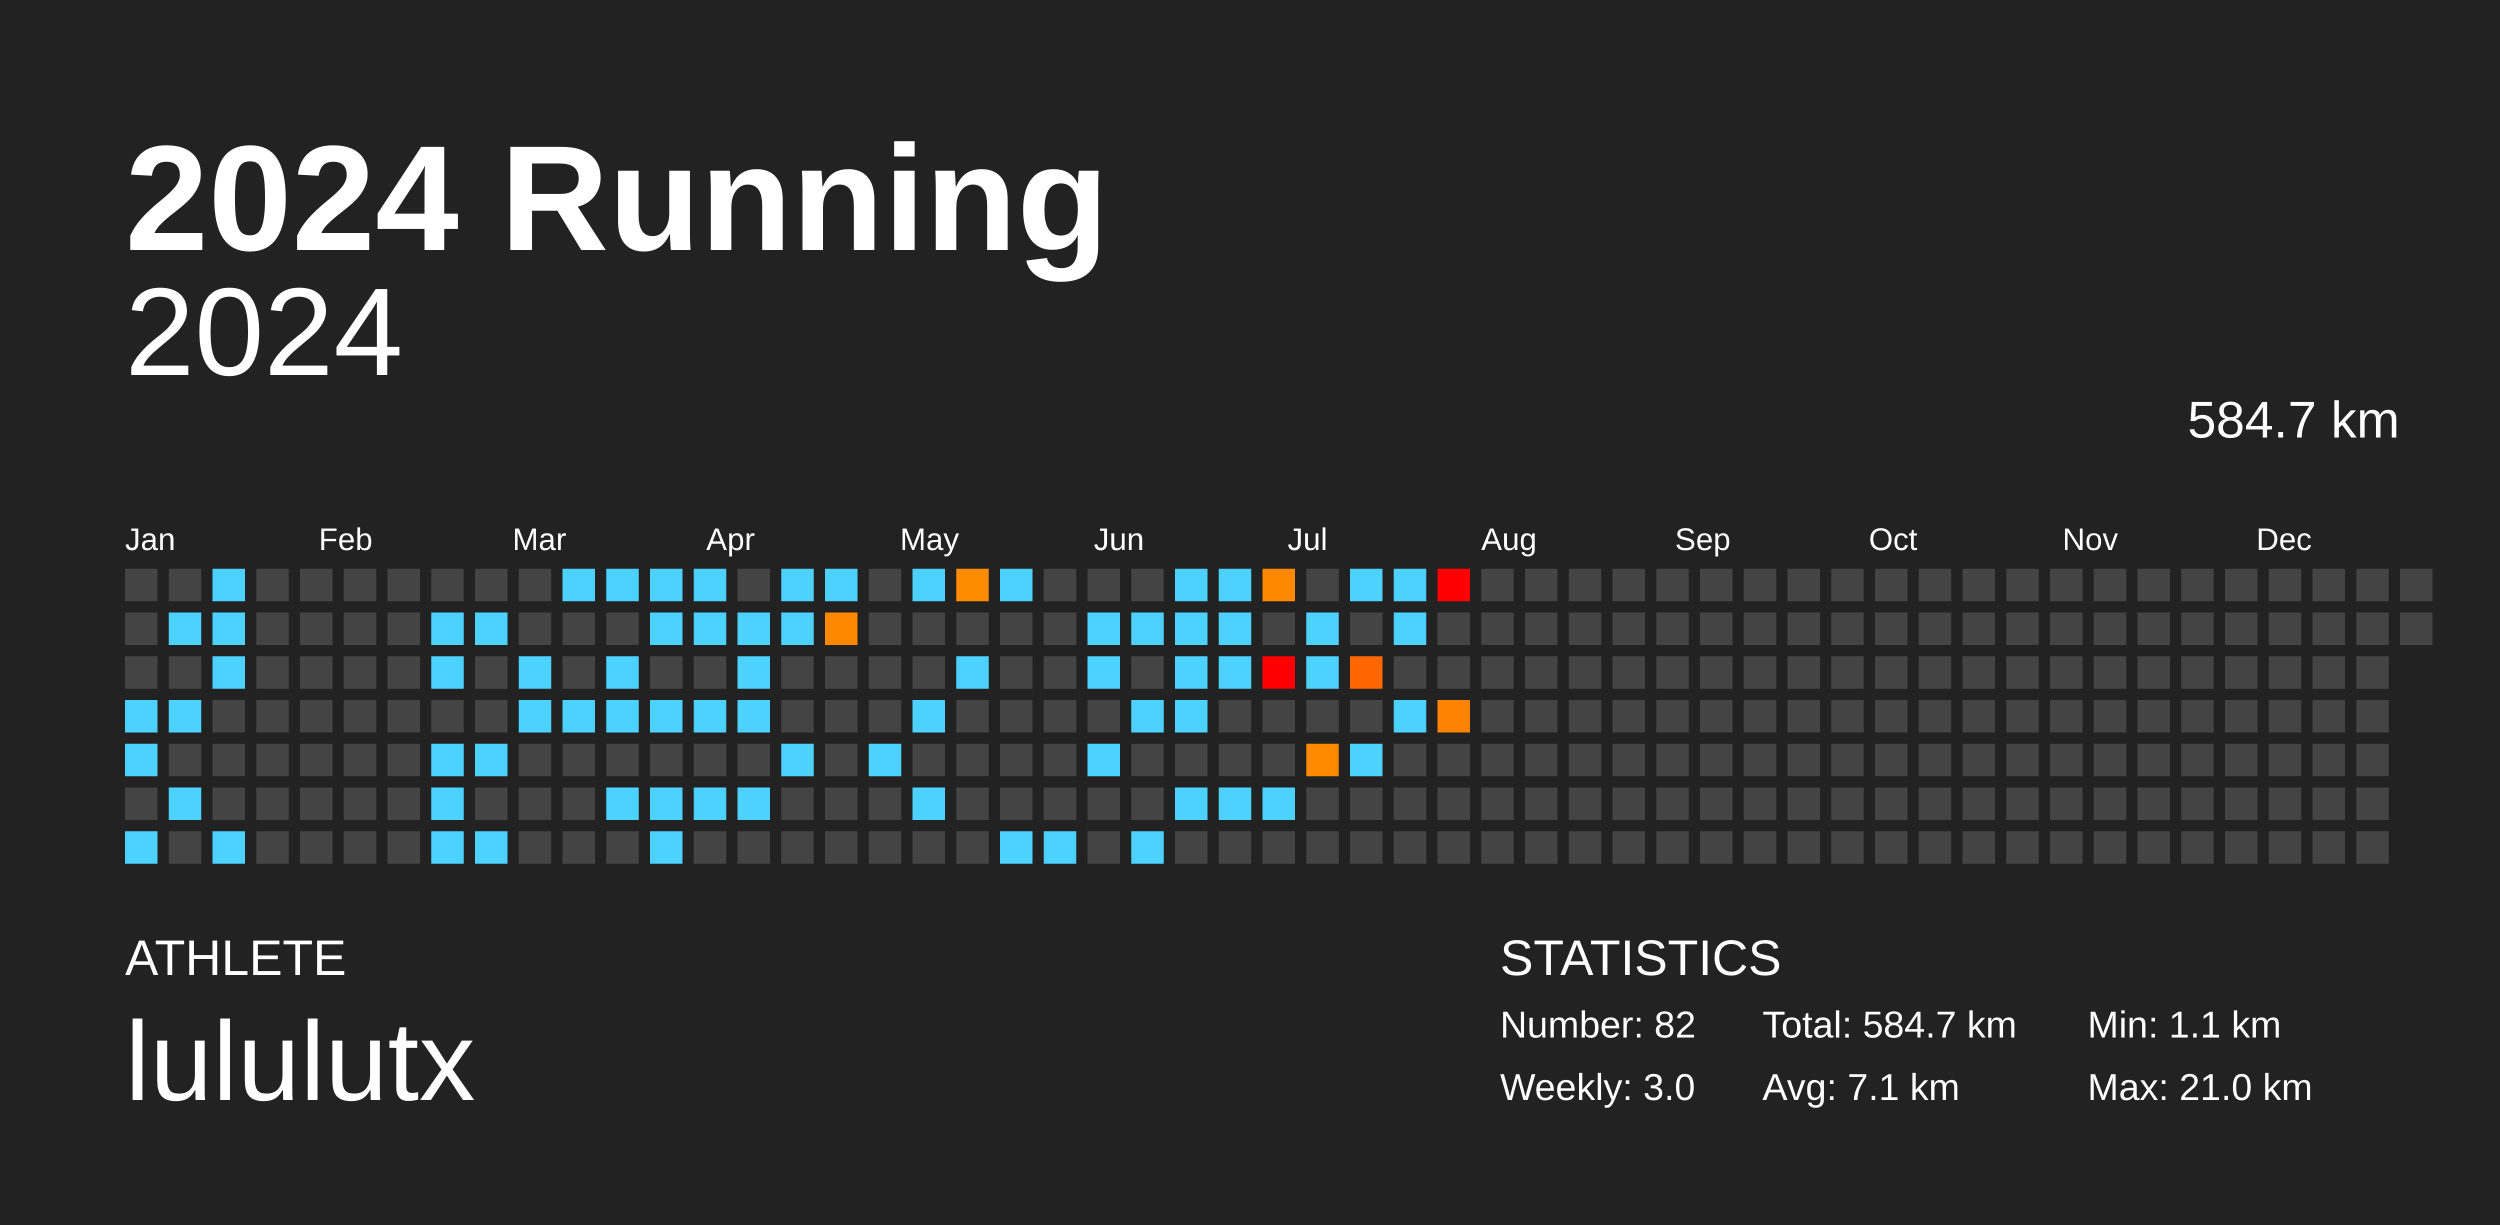
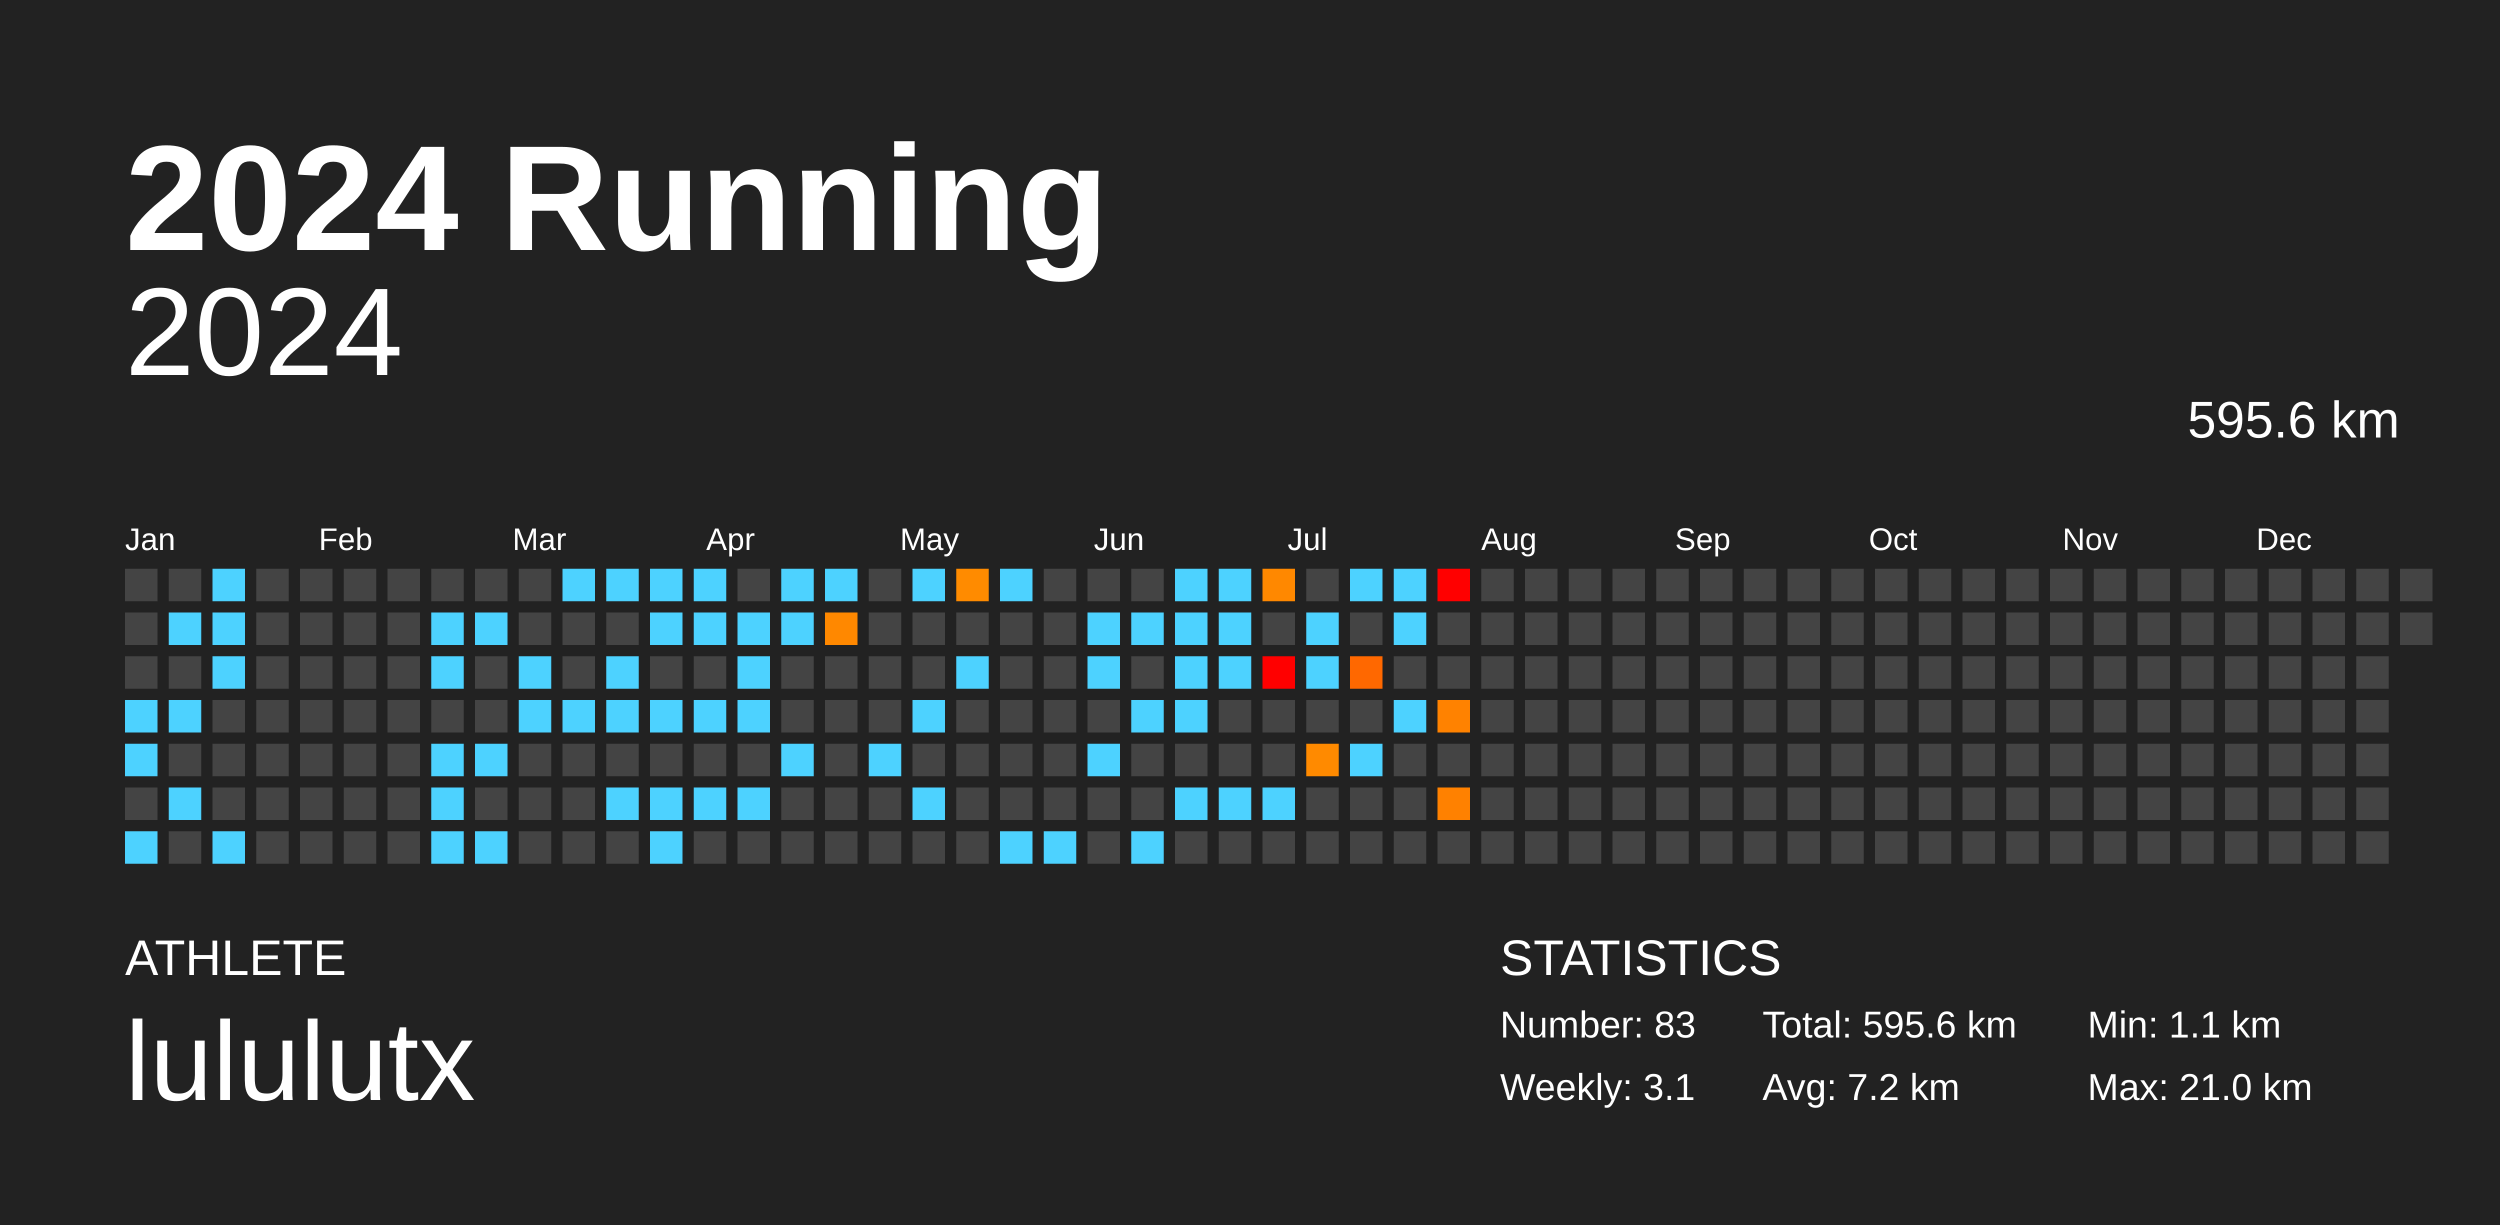
<svg xmlns="http://www.w3.org/2000/svg" baseProfile="full" height="98mm" version="1.1" viewBox="0,0,200,98" width="200mm">
  <defs />
  <rect fill="#222222" height="98" width="200" x="0" y="0" />
  <text fill="#FFFFFF" style="font-size:12px; font-family:Arial; font-weight:bold;" x="10" y="20">2024 Running</text>
  <text fill="#FFFFFF" style="font-size:4px; font-family:Arial" x="10" y="78">ATHLETE</text>
  <text fill="#FFFFFF" style="font-size:9px; font-family:Arial" x="10" y="88">lululutx</text>
  <text fill="#FFFFFF" style="font-size:4px; font-family:Arial" x="120" y="78">STATISTICS</text>
-   <text fill="#FFFFFF" style="font-size:3px; font-family:Arial" x="120" y="83">Number: 82</text>
-   <text fill="#FFFFFF" style="font-size:3px; font-family:Arial" x="120" y="88">Weekly: 3.0</text>
-   <text fill="#FFFFFF" style="font-size:3px; font-family:Arial" x="141" y="83">Total: 584.7 km</text>
-   <text fill="#FFFFFF" style="font-size:3px; font-family:Arial" x="141" y="88">Avg: 7.1 km</text>
+   <text fill="#FFFFFF" style="font-size:3px; font-family:Arial" x="120" y="83">Number: 83</text>
+   <text fill="#FFFFFF" style="font-size:3px; font-family:Arial" x="120" y="88">Weekly: 3.1</text>
+   <text fill="#FFFFFF" style="font-size:3px; font-family:Arial" x="141" y="83">Total: 595.6 km</text>
+   <text fill="#FFFFFF" style="font-size:3px; font-family:Arial" x="141" y="88">Avg: 7.2 km</text>
  <text fill="#FFFFFF" style="font-size:3px; font-family:Arial" x="167" y="83">Min: 1.1 km</text>
  <text fill="#FFFFFF" style="font-size:3px; font-family:Arial" x="167" y="88">Max: 21.0 km</text>
  <text alignment-baseline="hanging" fill="#FFFFFF" style="font-size:10.0px; font-family:Arial;" x="10" y="30">2024</text>
-   <text alignment-baseline="hanging" fill="#FFFFFF" style="font-size:4.125px; font-family:Arial;" x="175" y="35">584.7 km</text>
+   <text alignment-baseline="hanging" fill="#FFFFFF" style="font-size:4.125px; font-family:Arial;" x="175" y="35">595.6 km</text>
  <text fill="#FFFFFF" style="font-size:2.5px; font-family:Arial" x="10.0" y="44">Jan</text>
  <text fill="#FFFFFF" style="font-size:2.5px; font-family:Arial" x="25.5" y="44">Feb</text>
  <text fill="#FFFFFF" style="font-size:2.5px; font-family:Arial" x="41.0" y="44">Mar</text>
  <text fill="#FFFFFF" style="font-size:2.5px; font-family:Arial" x="56.5" y="44">Apr</text>
  <text fill="#FFFFFF" style="font-size:2.5px; font-family:Arial" x="72.0" y="44">May</text>
  <text fill="#FFFFFF" style="font-size:2.5px; font-family:Arial" x="87.5" y="44">Jun</text>
  <text fill="#FFFFFF" style="font-size:2.5px; font-family:Arial" x="103.0" y="44">Jul</text>
  <text fill="#FFFFFF" style="font-size:2.5px; font-family:Arial" x="118.5" y="44">Aug</text>
  <text fill="#FFFFFF" style="font-size:2.5px; font-family:Arial" x="134.0" y="44">Sep</text>
  <text fill="#FFFFFF" style="font-size:2.5px; font-family:Arial" x="149.5" y="44">Oct</text>
  <text fill="#FFFFFF" style="font-size:2.5px; font-family:Arial" x="165.0" y="44">Nov</text>
  <text fill="#FFFFFF" style="font-size:2.5px; font-family:Arial" x="180.5" y="44">Dec</text>
  <rect fill="#444444" height="2.6" width="2.6" x="10.0" y="45.5" />
  <rect fill="#444444" height="2.6" width="2.6" x="10.0" y="49.0" />
  <rect fill="#444444" height="2.6" width="2.6" x="10.0" y="52.5" />
  <rect fill="#4dd2ff" height="2.6" width="2.6" x="10.0" y="56.0" />
  <rect fill="#4dd2ff" height="2.6" width="2.6" x="10.0" y="59.5" />
  <rect fill="#444444" height="2.6" width="2.6" x="10.0" y="63.0" />
  <rect fill="#4dd2ff" height="2.6" width="2.6" x="10.0" y="66.5" />
  <rect fill="#444444" height="2.6" width="2.6" x="13.5" y="45.5" />
  <rect fill="#4dd2ff" height="2.6" width="2.6" x="13.5" y="49.0" />
  <rect fill="#444444" height="2.6" width="2.6" x="13.5" y="52.5" />
  <rect fill="#4dd2ff" height="2.6" width="2.6" x="13.5" y="56.0" />
  <rect fill="#444444" height="2.6" width="2.6" x="13.5" y="59.5" />
  <rect fill="#4dd2ff" height="2.6" width="2.6" x="13.5" y="63.0" />
  <rect fill="#444444" height="2.6" width="2.6" x="13.5" y="66.5" />
  <rect fill="#4dd2ff" height="2.6" width="2.6" x="17.0" y="45.5" />
  <rect fill="#4dd2ff" height="2.6" width="2.6" x="17.0" y="49.0" />
  <rect fill="#4dd2ff" height="2.6" width="2.6" x="17.0" y="52.5" />
  <rect fill="#444444" height="2.6" width="2.6" x="17.0" y="56.0" />
  <rect fill="#444444" height="2.6" width="2.6" x="17.0" y="59.5" />
  <rect fill="#444444" height="2.6" width="2.6" x="17.0" y="63.0" />
  <rect fill="#4dd2ff" height="2.6" width="2.6" x="17.0" y="66.5" />
  <rect fill="#444444" height="2.6" width="2.6" x="20.5" y="45.5" />
  <rect fill="#444444" height="2.6" width="2.6" x="20.5" y="49.0" />
  <rect fill="#444444" height="2.6" width="2.6" x="20.5" y="52.5" />
  <rect fill="#444444" height="2.6" width="2.6" x="20.5" y="56.0" />
  <rect fill="#444444" height="2.6" width="2.6" x="20.5" y="59.5" />
  <rect fill="#444444" height="2.6" width="2.6" x="20.5" y="63.0" />
  <rect fill="#444444" height="2.6" width="2.6" x="20.5" y="66.5" />
  <rect fill="#444444" height="2.6" width="2.6" x="24.0" y="45.5" />
  <rect fill="#444444" height="2.6" width="2.6" x="24.0" y="49.0" />
  <rect fill="#444444" height="2.6" width="2.6" x="24.0" y="52.5" />
  <rect fill="#444444" height="2.6" width="2.6" x="24.0" y="56.0" />
  <rect fill="#444444" height="2.6" width="2.6" x="24.0" y="59.5" />
  <rect fill="#444444" height="2.6" width="2.6" x="24.0" y="63.0" />
  <rect fill="#444444" height="2.6" width="2.6" x="24.0" y="66.5" />
  <rect fill="#444444" height="2.6" width="2.6" x="27.5" y="45.5" />
  <rect fill="#444444" height="2.6" width="2.6" x="27.5" y="49.0" />
  <rect fill="#444444" height="2.6" width="2.6" x="27.5" y="52.5" />
  <rect fill="#444444" height="2.6" width="2.6" x="27.5" y="56.0" />
  <rect fill="#444444" height="2.6" width="2.6" x="27.5" y="59.5" />
  <rect fill="#444444" height="2.6" width="2.6" x="27.5" y="63.0" />
  <rect fill="#444444" height="2.6" width="2.6" x="27.5" y="66.5" />
  <rect fill="#444444" height="2.6" width="2.6" x="31.0" y="45.5" />
  <rect fill="#444444" height="2.6" width="2.6" x="31.0" y="49.0" />
  <rect fill="#444444" height="2.6" width="2.6" x="31.0" y="52.5" />
  <rect fill="#444444" height="2.6" width="2.6" x="31.0" y="56.0" />
  <rect fill="#444444" height="2.6" width="2.6" x="31.0" y="59.5" />
  <rect fill="#444444" height="2.6" width="2.6" x="31.0" y="63.0" />
  <rect fill="#444444" height="2.6" width="2.6" x="31.0" y="66.5" />
  <rect fill="#444444" height="2.6" width="2.6" x="34.5" y="45.5" />
  <rect fill="#4dd2ff" height="2.6" width="2.6" x="34.5" y="49.0" />
  <rect fill="#4dd2ff" height="2.6" width="2.6" x="34.5" y="52.5" />
  <rect fill="#444444" height="2.6" width="2.6" x="34.5" y="56.0" />
  <rect fill="#4dd2ff" height="2.6" width="2.6" x="34.5" y="59.5" />
  <rect fill="#4dd2ff" height="2.6" width="2.6" x="34.5" y="63.0" />
  <rect fill="#4dd2ff" height="2.6" width="2.6" x="34.5" y="66.5" />
  <rect fill="#444444" height="2.6" width="2.6" x="38.0" y="45.5" />
  <rect fill="#4dd2ff" height="2.6" width="2.6" x="38.0" y="49.0" />
  <rect fill="#444444" height="2.6" width="2.6" x="38.0" y="52.5" />
  <rect fill="#444444" height="2.6" width="2.6" x="38.0" y="56.0" />
  <rect fill="#4dd2ff" height="2.6" width="2.6" x="38.0" y="59.5" />
  <rect fill="#444444" height="2.6" width="2.6" x="38.0" y="63.0" />
  <rect fill="#4dd2ff" height="2.6" width="2.6" x="38.0" y="66.5" />
  <rect fill="#444444" height="2.6" width="2.6" x="41.5" y="45.5" />
  <rect fill="#444444" height="2.6" width="2.6" x="41.5" y="49.0" />
  <rect fill="#4dd2ff" height="2.6" width="2.6" x="41.5" y="52.5" />
  <rect fill="#4dd2ff" height="2.6" width="2.6" x="41.5" y="56.0" />
  <rect fill="#444444" height="2.6" width="2.6" x="41.5" y="59.5" />
  <rect fill="#444444" height="2.6" width="2.6" x="41.5" y="63.0" />
  <rect fill="#444444" height="2.6" width="2.6" x="41.5" y="66.5" />
  <rect fill="#4dd2ff" height="2.6" width="2.6" x="45.0" y="45.5" />
  <rect fill="#444444" height="2.6" width="2.6" x="45.0" y="49.0" />
  <rect fill="#444444" height="2.6" width="2.6" x="45.0" y="52.5" />
  <rect fill="#4dd2ff" height="2.6" width="2.6" x="45.0" y="56.0" />
  <rect fill="#444444" height="2.6" width="2.6" x="45.0" y="59.5" />
  <rect fill="#444444" height="2.6" width="2.6" x="45.0" y="63.0" />
  <rect fill="#444444" height="2.6" width="2.6" x="45.0" y="66.5" />
  <rect fill="#4dd2ff" height="2.6" width="2.6" x="48.5" y="45.5" />
  <rect fill="#444444" height="2.6" width="2.6" x="48.5" y="49.0" />
  <rect fill="#4dd2ff" height="2.6" width="2.6" x="48.5" y="52.5" />
  <rect fill="#4dd2ff" height="2.6" width="2.6" x="48.5" y="56.0" />
  <rect fill="#444444" height="2.6" width="2.6" x="48.5" y="59.5" />
  <rect fill="#4dd2ff" height="2.6" width="2.6" x="48.5" y="63.0" />
  <rect fill="#444444" height="2.6" width="2.6" x="48.5" y="66.5" />
  <rect fill="#4dd2ff" height="2.6" width="2.6" x="52.0" y="45.5" />
  <rect fill="#4dd2ff" height="2.6" width="2.6" x="52.0" y="49.0" />
  <rect fill="#444444" height="2.6" width="2.6" x="52.0" y="52.5" />
  <rect fill="#4dd2ff" height="2.6" width="2.6" x="52.0" y="56.0" />
  <rect fill="#444444" height="2.6" width="2.6" x="52.0" y="59.5" />
  <rect fill="#4dd2ff" height="2.6" width="2.6" x="52.0" y="63.0" />
  <rect fill="#4dd2ff" height="2.6" width="2.6" x="52.0" y="66.5" />
  <rect fill="#4dd2ff" height="2.6" width="2.6" x="55.5" y="45.5" />
  <rect fill="#4dd2ff" height="2.6" width="2.6" x="55.5" y="49.0" />
  <rect fill="#444444" height="2.6" width="2.6" x="55.5" y="52.5" />
  <rect fill="#4dd2ff" height="2.6" width="2.6" x="55.5" y="56.0" />
  <rect fill="#444444" height="2.6" width="2.6" x="55.5" y="59.5" />
  <rect fill="#4dd2ff" height="2.6" width="2.6" x="55.5" y="63.0" />
  <rect fill="#444444" height="2.6" width="2.6" x="55.5" y="66.5" />
  <rect fill="#444444" height="2.6" width="2.6" x="59.0" y="45.5" />
  <rect fill="#4dd2ff" height="2.6" width="2.6" x="59.0" y="49.0" />
  <rect fill="#4dd2ff" height="2.6" width="2.6" x="59.0" y="52.5" />
  <rect fill="#4dd2ff" height="2.6" width="2.6" x="59.0" y="56.0" />
  <rect fill="#444444" height="2.6" width="2.6" x="59.0" y="59.5" />
  <rect fill="#4dd2ff" height="2.6" width="2.6" x="59.0" y="63.0" />
  <rect fill="#444444" height="2.6" width="2.6" x="59.0" y="66.5" />
  <rect fill="#4dd2ff" height="2.6" width="2.6" x="62.5" y="45.5" />
  <rect fill="#4dd2ff" height="2.6" width="2.6" x="62.5" y="49.0" />
  <rect fill="#444444" height="2.6" width="2.6" x="62.5" y="52.5" />
  <rect fill="#444444" height="2.6" width="2.6" x="62.5" y="56.0" />
  <rect fill="#4dd2ff" height="2.6" width="2.6" x="62.5" y="59.5" />
  <rect fill="#444444" height="2.6" width="2.6" x="62.5" y="63.0" />
  <rect fill="#444444" height="2.6" width="2.6" x="62.5" y="66.5" />
  <rect fill="#4dd2ff" height="2.6" width="2.6" x="66.0" y="45.5" />
  <rect fill="#ff8800" height="2.6" width="2.6" x="66.0" y="49.0" />
  <rect fill="#444444" height="2.6" width="2.6" x="66.0" y="52.5" />
  <rect fill="#444444" height="2.6" width="2.6" x="66.0" y="56.0" />
  <rect fill="#444444" height="2.6" width="2.6" x="66.0" y="59.5" />
  <rect fill="#444444" height="2.6" width="2.6" x="66.0" y="63.0" />
  <rect fill="#444444" height="2.6" width="2.6" x="66.0" y="66.5" />
  <rect fill="#444444" height="2.6" width="2.6" x="69.5" y="45.5" />
  <rect fill="#444444" height="2.6" width="2.6" x="69.5" y="49.0" />
  <rect fill="#444444" height="2.6" width="2.6" x="69.5" y="52.5" />
  <rect fill="#444444" height="2.6" width="2.6" x="69.5" y="56.0" />
  <rect fill="#4dd2ff" height="2.6" width="2.6" x="69.5" y="59.5" />
  <rect fill="#444444" height="2.6" width="2.6" x="69.5" y="63.0" />
  <rect fill="#444444" height="2.6" width="2.6" x="69.5" y="66.5" />
  <rect fill="#4dd2ff" height="2.6" width="2.6" x="73.0" y="45.5" />
  <rect fill="#444444" height="2.6" width="2.6" x="73.0" y="49.0" />
  <rect fill="#444444" height="2.6" width="2.6" x="73.0" y="52.5" />
  <rect fill="#4dd2ff" height="2.6" width="2.6" x="73.0" y="56.0" />
  <rect fill="#444444" height="2.6" width="2.6" x="73.0" y="59.5" />
  <rect fill="#4dd2ff" height="2.6" width="2.6" x="73.0" y="63.0" />
  <rect fill="#444444" height="2.6" width="2.6" x="73.0" y="66.5" />
  <rect fill="#ff8b00" height="2.6" width="2.6" x="76.5" y="45.5" />
  <rect fill="#444444" height="2.6" width="2.6" x="76.5" y="49.0" />
  <rect fill="#4dd2ff" height="2.6" width="2.6" x="76.5" y="52.5" />
  <rect fill="#444444" height="2.6" width="2.6" x="76.5" y="56.0" />
  <rect fill="#444444" height="2.6" width="2.6" x="76.5" y="59.5" />
  <rect fill="#444444" height="2.6" width="2.6" x="76.5" y="63.0" />
  <rect fill="#444444" height="2.6" width="2.6" x="76.5" y="66.5" />
  <rect fill="#4dd2ff" height="2.6" width="2.6" x="80.0" y="45.5" />
  <rect fill="#444444" height="2.6" width="2.6" x="80.0" y="49.0" />
  <rect fill="#444444" height="2.6" width="2.6" x="80.0" y="52.5" />
  <rect fill="#444444" height="2.6" width="2.6" x="80.0" y="56.0" />
  <rect fill="#444444" height="2.6" width="2.6" x="80.0" y="59.5" />
  <rect fill="#444444" height="2.6" width="2.6" x="80.0" y="63.0" />
  <rect fill="#4dd2ff" height="2.6" width="2.6" x="80.0" y="66.5" />
  <rect fill="#444444" height="2.6" width="2.6" x="83.5" y="45.5" />
  <rect fill="#444444" height="2.6" width="2.6" x="83.5" y="49.0" />
  <rect fill="#444444" height="2.6" width="2.6" x="83.5" y="52.5" />
  <rect fill="#444444" height="2.6" width="2.6" x="83.5" y="56.0" />
  <rect fill="#444444" height="2.6" width="2.6" x="83.5" y="59.5" />
  <rect fill="#444444" height="2.6" width="2.6" x="83.5" y="63.0" />
  <rect fill="#4dd2ff" height="2.6" width="2.6" x="83.5" y="66.5" />
  <rect fill="#444444" height="2.6" width="2.6" x="87.0" y="45.5" />
  <rect fill="#4dd2ff" height="2.6" width="2.6" x="87.0" y="49.0" />
  <rect fill="#4dd2ff" height="2.6" width="2.6" x="87.0" y="52.5" />
  <rect fill="#444444" height="2.6" width="2.6" x="87.0" y="56.0" />
  <rect fill="#4dd2ff" height="2.6" width="2.6" x="87.0" y="59.5" />
  <rect fill="#444444" height="2.6" width="2.6" x="87.0" y="63.0" />
  <rect fill="#444444" height="2.6" width="2.6" x="87.0" y="66.5" />
  <rect fill="#444444" height="2.6" width="2.6" x="90.5" y="45.5" />
  <rect fill="#4dd2ff" height="2.6" width="2.6" x="90.5" y="49.0" />
  <rect fill="#444444" height="2.6" width="2.6" x="90.5" y="52.5" />
  <rect fill="#4dd2ff" height="2.6" width="2.6" x="90.5" y="56.0" />
  <rect fill="#444444" height="2.6" width="2.6" x="90.5" y="59.5" />
  <rect fill="#444444" height="2.6" width="2.6" x="90.5" y="63.0" />
  <rect fill="#4dd2ff" height="2.6" width="2.6" x="90.5" y="66.5" />
  <rect fill="#4dd2ff" height="2.6" width="2.6" x="94.0" y="45.5" />
  <rect fill="#4dd2ff" height="2.6" width="2.6" x="94.0" y="49.0" />
  <rect fill="#4dd2ff" height="2.6" width="2.6" x="94.0" y="52.5" />
  <rect fill="#4dd2ff" height="2.6" width="2.6" x="94.0" y="56.0" />
  <rect fill="#444444" height="2.6" width="2.6" x="94.0" y="59.5" />
  <rect fill="#4dd2ff" height="2.6" width="2.6" x="94.0" y="63.0" />
  <rect fill="#444444" height="2.6" width="2.6" x="94.0" y="66.5" />
  <rect fill="#4dd2ff" height="2.6" width="2.6" x="97.5" y="45.5" />
  <rect fill="#4dd2ff" height="2.6" width="2.6" x="97.5" y="49.0" />
  <rect fill="#4dd2ff" height="2.6" width="2.6" x="97.5" y="52.5" />
  <rect fill="#444444" height="2.6" width="2.6" x="97.5" y="56.0" />
  <rect fill="#444444" height="2.6" width="2.6" x="97.5" y="59.5" />
  <rect fill="#4dd2ff" height="2.6" width="2.6" x="97.5" y="63.0" />
  <rect fill="#444444" height="2.6" width="2.6" x="97.5" y="66.5" />
  <rect fill="#ff8800" height="2.6" width="2.6" x="101.0" y="45.5" />
  <rect fill="#444444" height="2.6" width="2.6" x="101.0" y="49.0" />
  <rect fill="red" height="2.6" width="2.6" x="101.0" y="52.5" />
  <rect fill="#444444" height="2.6" width="2.6" x="101.0" y="56.0" />
  <rect fill="#444444" height="2.6" width="2.6" x="101.0" y="59.5" />
  <rect fill="#4dd2ff" height="2.6" width="2.6" x="101.0" y="63.0" />
  <rect fill="#444444" height="2.6" width="2.6" x="101.0" y="66.5" />
  <rect fill="#444444" height="2.6" width="2.6" x="104.5" y="45.5" />
  <rect fill="#4dd2ff" height="2.6" width="2.6" x="104.5" y="49.0" />
  <rect fill="#4dd2ff" height="2.6" width="2.6" x="104.5" y="52.5" />
  <rect fill="#444444" height="2.6" width="2.6" x="104.5" y="56.0" />
  <rect fill="#ff8a00" height="2.6" width="2.6" x="104.5" y="59.5" />
  <rect fill="#444444" height="2.6" width="2.6" x="104.5" y="63.0" />
  <rect fill="#444444" height="2.6" width="2.6" x="104.5" y="66.5" />
  <rect fill="#4dd2ff" height="2.6" width="2.6" x="108.0" y="45.5" />
  <rect fill="#444444" height="2.6" width="2.6" x="108.0" y="49.0" />
  <rect fill="#ff6800" height="2.6" width="2.6" x="108.0" y="52.5" />
  <rect fill="#444444" height="2.6" width="2.6" x="108.0" y="56.0" />
  <rect fill="#4dd2ff" height="2.6" width="2.6" x="108.0" y="59.5" />
  <rect fill="#444444" height="2.6" width="2.6" x="108.0" y="63.0" />
  <rect fill="#444444" height="2.6" width="2.6" x="108.0" y="66.5" />
  <rect fill="#4dd2ff" height="2.6" width="2.6" x="111.5" y="45.5" />
  <rect fill="#4dd2ff" height="2.6" width="2.6" x="111.5" y="49.0" />
  <rect fill="#444444" height="2.6" width="2.6" x="111.5" y="52.5" />
  <rect fill="#4dd2ff" height="2.6" width="2.6" x="111.5" y="56.0" />
  <rect fill="#444444" height="2.6" width="2.6" x="111.5" y="59.5" />
  <rect fill="#444444" height="2.6" width="2.6" x="111.5" y="63.0" />
  <rect fill="#444444" height="2.6" width="2.6" x="111.5" y="66.5" />
  <rect fill="red" height="2.6" width="2.6" x="115.0" y="45.5" />
  <rect fill="#444444" height="2.6" width="2.6" x="115.0" y="49.0" />
  <rect fill="#444444" height="2.6" width="2.6" x="115.0" y="52.5" />
  <rect fill="#ff8200" height="2.6" width="2.6" x="115.0" y="56.0" />
  <rect fill="#444444" height="2.6" width="2.6" x="115.0" y="59.5" />
-   <rect fill="#444444" height="2.6" width="2.6" x="115.0" y="63.0" />
+   <rect fill="#ff8100" height="2.6" width="2.6" x="115.0" y="63.0" />
  <rect fill="#444444" height="2.6" width="2.6" x="115.0" y="66.5" />
  <rect fill="#444444" height="2.6" width="2.6" x="118.5" y="45.5" />
  <rect fill="#444444" height="2.6" width="2.6" x="118.5" y="49.0" />
  <rect fill="#444444" height="2.6" width="2.6" x="118.5" y="52.5" />
  <rect fill="#444444" height="2.6" width="2.6" x="118.5" y="56.0" />
  <rect fill="#444444" height="2.6" width="2.6" x="118.5" y="59.5" />
  <rect fill="#444444" height="2.6" width="2.6" x="118.5" y="63.0" />
  <rect fill="#444444" height="2.6" width="2.6" x="118.5" y="66.5" />
  <rect fill="#444444" height="2.6" width="2.6" x="122.0" y="45.5" />
  <rect fill="#444444" height="2.6" width="2.6" x="122.0" y="49.0" />
  <rect fill="#444444" height="2.6" width="2.6" x="122.0" y="52.5" />
  <rect fill="#444444" height="2.6" width="2.6" x="122.0" y="56.0" />
  <rect fill="#444444" height="2.6" width="2.6" x="122.0" y="59.5" />
  <rect fill="#444444" height="2.6" width="2.6" x="122.0" y="63.0" />
  <rect fill="#444444" height="2.6" width="2.6" x="122.0" y="66.5" />
  <rect fill="#444444" height="2.6" width="2.6" x="125.5" y="45.5" />
  <rect fill="#444444" height="2.6" width="2.6" x="125.5" y="49.0" />
  <rect fill="#444444" height="2.6" width="2.6" x="125.5" y="52.5" />
  <rect fill="#444444" height="2.6" width="2.6" x="125.5" y="56.0" />
  <rect fill="#444444" height="2.6" width="2.6" x="125.5" y="59.5" />
  <rect fill="#444444" height="2.6" width="2.6" x="125.5" y="63.0" />
  <rect fill="#444444" height="2.6" width="2.6" x="125.5" y="66.5" />
  <rect fill="#444444" height="2.6" width="2.6" x="129.0" y="45.5" />
  <rect fill="#444444" height="2.6" width="2.6" x="129.0" y="49.0" />
  <rect fill="#444444" height="2.6" width="2.6" x="129.0" y="52.5" />
  <rect fill="#444444" height="2.6" width="2.6" x="129.0" y="56.0" />
  <rect fill="#444444" height="2.6" width="2.6" x="129.0" y="59.5" />
  <rect fill="#444444" height="2.6" width="2.6" x="129.0" y="63.0" />
  <rect fill="#444444" height="2.6" width="2.6" x="129.0" y="66.5" />
  <rect fill="#444444" height="2.6" width="2.6" x="132.5" y="45.5" />
  <rect fill="#444444" height="2.6" width="2.6" x="132.5" y="49.0" />
  <rect fill="#444444" height="2.6" width="2.6" x="132.5" y="52.5" />
  <rect fill="#444444" height="2.6" width="2.6" x="132.5" y="56.0" />
  <rect fill="#444444" height="2.6" width="2.6" x="132.5" y="59.5" />
  <rect fill="#444444" height="2.6" width="2.6" x="132.5" y="63.0" />
  <rect fill="#444444" height="2.6" width="2.6" x="132.5" y="66.5" />
  <rect fill="#444444" height="2.6" width="2.6" x="136.0" y="45.5" />
  <rect fill="#444444" height="2.6" width="2.6" x="136.0" y="49.0" />
  <rect fill="#444444" height="2.6" width="2.6" x="136.0" y="52.5" />
  <rect fill="#444444" height="2.6" width="2.6" x="136.0" y="56.0" />
  <rect fill="#444444" height="2.6" width="2.6" x="136.0" y="59.5" />
  <rect fill="#444444" height="2.6" width="2.6" x="136.0" y="63.0" />
  <rect fill="#444444" height="2.6" width="2.6" x="136.0" y="66.5" />
  <rect fill="#444444" height="2.6" width="2.6" x="139.5" y="45.5" />
  <rect fill="#444444" height="2.6" width="2.6" x="139.5" y="49.0" />
  <rect fill="#444444" height="2.6" width="2.6" x="139.5" y="52.5" />
  <rect fill="#444444" height="2.6" width="2.6" x="139.5" y="56.0" />
  <rect fill="#444444" height="2.6" width="2.6" x="139.5" y="59.5" />
  <rect fill="#444444" height="2.6" width="2.6" x="139.5" y="63.0" />
  <rect fill="#444444" height="2.6" width="2.6" x="139.5" y="66.5" />
  <rect fill="#444444" height="2.6" width="2.6" x="143.0" y="45.5" />
  <rect fill="#444444" height="2.6" width="2.6" x="143.0" y="49.0" />
  <rect fill="#444444" height="2.6" width="2.6" x="143.0" y="52.5" />
  <rect fill="#444444" height="2.6" width="2.6" x="143.0" y="56.0" />
  <rect fill="#444444" height="2.6" width="2.6" x="143.0" y="59.5" />
  <rect fill="#444444" height="2.6" width="2.6" x="143.0" y="63.0" />
  <rect fill="#444444" height="2.6" width="2.6" x="143.0" y="66.5" />
  <rect fill="#444444" height="2.6" width="2.6" x="146.5" y="45.5" />
  <rect fill="#444444" height="2.6" width="2.6" x="146.5" y="49.0" />
  <rect fill="#444444" height="2.6" width="2.6" x="146.5" y="52.5" />
  <rect fill="#444444" height="2.6" width="2.6" x="146.5" y="56.0" />
  <rect fill="#444444" height="2.6" width="2.6" x="146.5" y="59.5" />
  <rect fill="#444444" height="2.6" width="2.6" x="146.5" y="63.0" />
  <rect fill="#444444" height="2.6" width="2.6" x="146.5" y="66.5" />
  <rect fill="#444444" height="2.6" width="2.6" x="150.0" y="45.5" />
  <rect fill="#444444" height="2.6" width="2.6" x="150.0" y="49.0" />
  <rect fill="#444444" height="2.6" width="2.6" x="150.0" y="52.5" />
  <rect fill="#444444" height="2.6" width="2.6" x="150.0" y="56.0" />
  <rect fill="#444444" height="2.6" width="2.6" x="150.0" y="59.5" />
  <rect fill="#444444" height="2.6" width="2.6" x="150.0" y="63.0" />
  <rect fill="#444444" height="2.6" width="2.6" x="150.0" y="66.5" />
  <rect fill="#444444" height="2.6" width="2.6" x="153.5" y="45.5" />
  <rect fill="#444444" height="2.6" width="2.6" x="153.5" y="49.0" />
  <rect fill="#444444" height="2.6" width="2.6" x="153.5" y="52.5" />
  <rect fill="#444444" height="2.6" width="2.6" x="153.5" y="56.0" />
  <rect fill="#444444" height="2.6" width="2.6" x="153.5" y="59.5" />
  <rect fill="#444444" height="2.6" width="2.6" x="153.5" y="63.0" />
  <rect fill="#444444" height="2.6" width="2.6" x="153.5" y="66.5" />
  <rect fill="#444444" height="2.6" width="2.6" x="157.0" y="45.5" />
  <rect fill="#444444" height="2.6" width="2.6" x="157.0" y="49.0" />
  <rect fill="#444444" height="2.6" width="2.6" x="157.0" y="52.5" />
  <rect fill="#444444" height="2.6" width="2.6" x="157.0" y="56.0" />
  <rect fill="#444444" height="2.6" width="2.6" x="157.0" y="59.5" />
  <rect fill="#444444" height="2.6" width="2.6" x="157.0" y="63.0" />
  <rect fill="#444444" height="2.6" width="2.6" x="157.0" y="66.5" />
  <rect fill="#444444" height="2.6" width="2.6" x="160.5" y="45.5" />
  <rect fill="#444444" height="2.6" width="2.6" x="160.5" y="49.0" />
  <rect fill="#444444" height="2.6" width="2.6" x="160.5" y="52.5" />
  <rect fill="#444444" height="2.6" width="2.6" x="160.5" y="56.0" />
  <rect fill="#444444" height="2.6" width="2.6" x="160.5" y="59.5" />
  <rect fill="#444444" height="2.6" width="2.6" x="160.5" y="63.0" />
  <rect fill="#444444" height="2.6" width="2.6" x="160.5" y="66.5" />
  <rect fill="#444444" height="2.6" width="2.6" x="164.0" y="45.5" />
  <rect fill="#444444" height="2.6" width="2.6" x="164.0" y="49.0" />
  <rect fill="#444444" height="2.6" width="2.6" x="164.0" y="52.5" />
  <rect fill="#444444" height="2.6" width="2.6" x="164.0" y="56.0" />
  <rect fill="#444444" height="2.6" width="2.6" x="164.0" y="59.5" />
  <rect fill="#444444" height="2.6" width="2.6" x="164.0" y="63.0" />
  <rect fill="#444444" height="2.6" width="2.6" x="164.0" y="66.5" />
  <rect fill="#444444" height="2.6" width="2.6" x="167.5" y="45.5" />
  <rect fill="#444444" height="2.6" width="2.6" x="167.5" y="49.0" />
  <rect fill="#444444" height="2.6" width="2.6" x="167.5" y="52.5" />
  <rect fill="#444444" height="2.6" width="2.6" x="167.5" y="56.0" />
  <rect fill="#444444" height="2.6" width="2.6" x="167.5" y="59.5" />
  <rect fill="#444444" height="2.6" width="2.6" x="167.5" y="63.0" />
  <rect fill="#444444" height="2.6" width="2.6" x="167.5" y="66.5" />
  <rect fill="#444444" height="2.6" width="2.6" x="171.0" y="45.5" />
  <rect fill="#444444" height="2.6" width="2.6" x="171.0" y="49.0" />
  <rect fill="#444444" height="2.6" width="2.6" x="171.0" y="52.5" />
  <rect fill="#444444" height="2.6" width="2.6" x="171.0" y="56.0" />
  <rect fill="#444444" height="2.6" width="2.6" x="171.0" y="59.5" />
  <rect fill="#444444" height="2.6" width="2.6" x="171.0" y="63.0" />
  <rect fill="#444444" height="2.6" width="2.6" x="171.0" y="66.5" />
  <rect fill="#444444" height="2.6" width="2.6" x="174.5" y="45.5" />
  <rect fill="#444444" height="2.6" width="2.6" x="174.5" y="49.0" />
  <rect fill="#444444" height="2.6" width="2.6" x="174.5" y="52.5" />
  <rect fill="#444444" height="2.6" width="2.6" x="174.5" y="56.0" />
  <rect fill="#444444" height="2.6" width="2.6" x="174.5" y="59.5" />
  <rect fill="#444444" height="2.6" width="2.6" x="174.5" y="63.0" />
  <rect fill="#444444" height="2.6" width="2.6" x="174.5" y="66.5" />
  <rect fill="#444444" height="2.6" width="2.6" x="178.0" y="45.5" />
  <rect fill="#444444" height="2.6" width="2.6" x="178.0" y="49.0" />
  <rect fill="#444444" height="2.6" width="2.6" x="178.0" y="52.5" />
  <rect fill="#444444" height="2.6" width="2.6" x="178.0" y="56.0" />
  <rect fill="#444444" height="2.6" width="2.6" x="178.0" y="59.5" />
  <rect fill="#444444" height="2.6" width="2.6" x="178.0" y="63.0" />
  <rect fill="#444444" height="2.6" width="2.6" x="178.0" y="66.5" />
  <rect fill="#444444" height="2.6" width="2.6" x="181.5" y="45.5" />
  <rect fill="#444444" height="2.6" width="2.6" x="181.5" y="49.0" />
  <rect fill="#444444" height="2.6" width="2.6" x="181.5" y="52.5" />
  <rect fill="#444444" height="2.6" width="2.6" x="181.5" y="56.0" />
  <rect fill="#444444" height="2.6" width="2.6" x="181.5" y="59.5" />
  <rect fill="#444444" height="2.6" width="2.6" x="181.5" y="63.0" />
  <rect fill="#444444" height="2.6" width="2.6" x="181.5" y="66.5" />
  <rect fill="#444444" height="2.6" width="2.6" x="185.0" y="45.5" />
  <rect fill="#444444" height="2.6" width="2.6" x="185.0" y="49.0" />
  <rect fill="#444444" height="2.6" width="2.6" x="185.0" y="52.5" />
  <rect fill="#444444" height="2.6" width="2.6" x="185.0" y="56.0" />
  <rect fill="#444444" height="2.6" width="2.6" x="185.0" y="59.5" />
  <rect fill="#444444" height="2.6" width="2.6" x="185.0" y="63.0" />
  <rect fill="#444444" height="2.6" width="2.6" x="185.0" y="66.5" />
  <rect fill="#444444" height="2.6" width="2.6" x="188.5" y="45.5" />
  <rect fill="#444444" height="2.6" width="2.6" x="188.5" y="49.0" />
  <rect fill="#444444" height="2.6" width="2.6" x="188.5" y="52.5" />
  <rect fill="#444444" height="2.6" width="2.6" x="188.5" y="56.0" />
  <rect fill="#444444" height="2.6" width="2.6" x="188.5" y="59.5" />
  <rect fill="#444444" height="2.6" width="2.6" x="188.5" y="63.0" />
  <rect fill="#444444" height="2.6" width="2.6" x="188.5" y="66.5" />
  <rect fill="#444444" height="2.6" width="2.6" x="192.0" y="45.5" />
  <rect fill="#444444" height="2.6" width="2.6" x="192.0" y="49.0" />
</svg>
